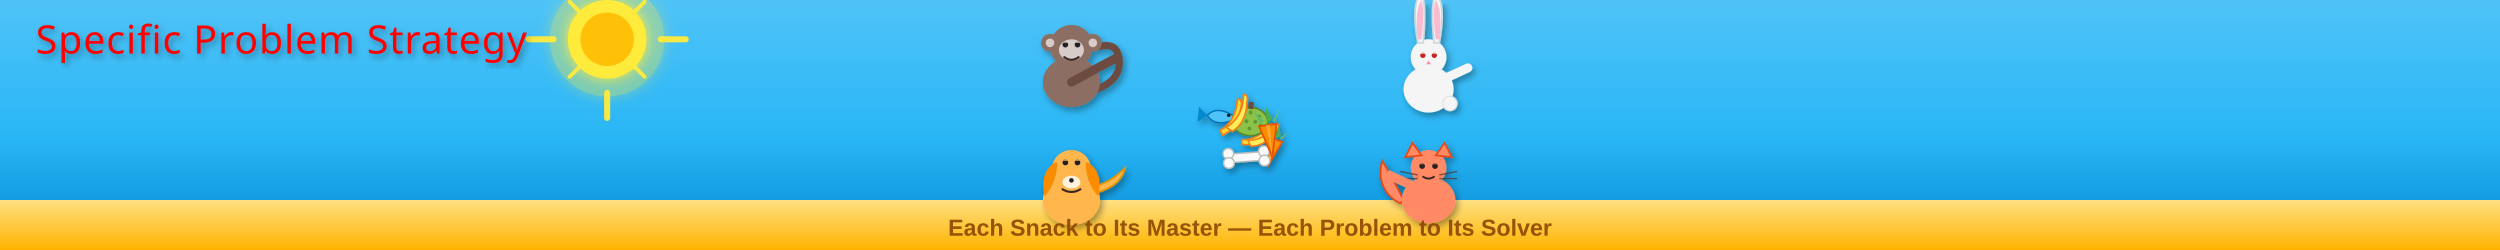
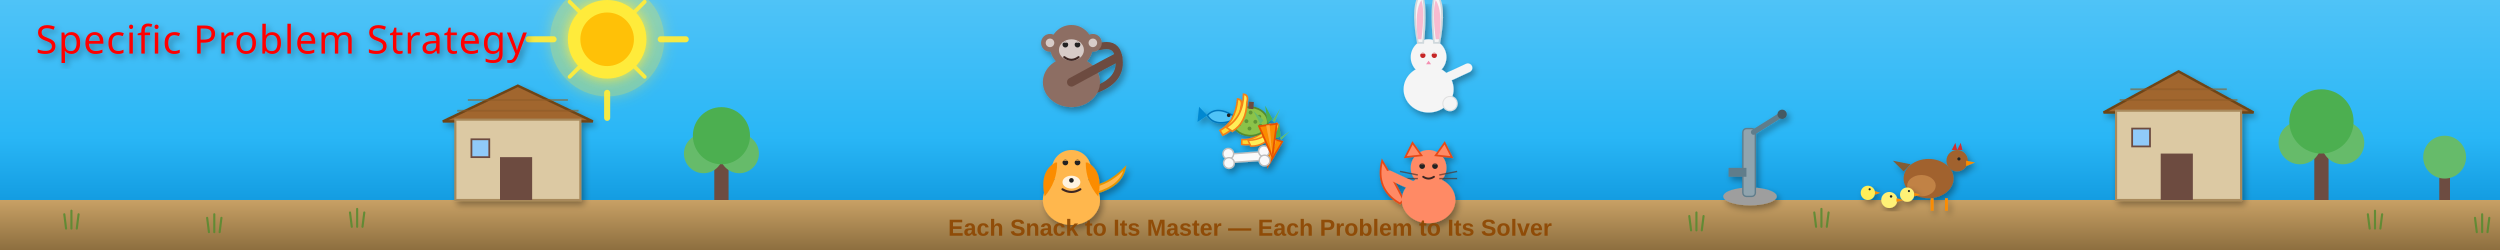
<svg xmlns="http://www.w3.org/2000/svg" width="1400" height="140" viewBox="0 0 1400 140">
  <defs>
    <linearGradient id="sky" x1="0%" y1="0%" x2="0%" y2="100%">
      <stop offset="0%" stop-color="#4fc3f7" />
      <stop offset="55%" stop-color="#29b6f6" />
      <stop offset="100%" stop-color="#0288d1" />
    </linearGradient>
-     <linearGradient id="sand" x1="0%" y1="0%" x2="0%" y2="100%">
-       <stop offset="0%" stop-color="#ffe082" />
-       <stop offset="100%" stop-color="#ffb300" />
+     <linearGradient id="yard" x1="0%" y1="0%" x2="0%" y2="100%">
+       <stop offset="0%" stop-color="#c8a165" />
+       <stop offset="100%" stop-color="#8d6e3f" />
    </linearGradient>
    <filter id="shadow" x="-15%" y="-15%" width="130%" height="130%">
      <feDropShadow dx="1.5" dy="2" stdDeviation="1.8" flood-opacity="0.35" />
    </filter>
    <filter id="sunGlow" x="-50%" y="-50%" width="200%" height="200%">
      <feGaussianBlur stdDeviation="4" result="blur" />
      <feMerge>
        <feMergeNode in="blur" />
        <feMergeNode in="SourceGraphic" />
      </feMerge>
    </filter>
    <filter id="soft" x="-50%" y="-50%" width="200%" height="200%">
      <feGaussianBlur stdDeviation="3.6" />
    </filter>
    <g id="iconBanana">
      <path d="M0,0 Q10,-2 14,-14 Q16,-18 13,-19 Q9,-6 -1,-3 Z" fill="#fdd835" stroke="#f57f17" stroke-width="1" />
      <path d="M6,-1 Q15,-4 18,-16 Q20,-20 17,-21 Q14,-8 3,-4 Z" fill="#ffee58" stroke="#f57f17" stroke-width="1" />
    </g>
    <g id="iconCarrot">
      <path d="M-5,0 L5,0 L0,18 Z" fill="#fb8c00" stroke="#e65100" stroke-width="1" />
      <path d="M-1,0 L1,0 L0,18 Z" fill="#ffb74d" opacity="0.7" />
      <path d="M-4,-1 L-7,-9 L-2,-3 Z" fill="#66bb6a" />
      <path d="M0,-1 L0,-11 L3,-3 Z" fill="#4caf50" />
      <path d="M4,-1 L8,-8 L3,-2 Z" fill="#66bb6a" />
    </g>
    <g id="iconBone">
      <rect x="-10" y="-2.4" width="20" height="4.8" rx="2.2" fill="#fafafa" stroke="#bdbdbd" stroke-width="0.8" />
      <circle cx="-10" cy="-2.6" r="3" fill="#fafafa" stroke="#bdbdbd" stroke-width="0.8" />
      <circle cx="-10" cy="2.6" r="3" fill="#fafafa" stroke="#bdbdbd" stroke-width="0.8" />
      <circle cx="10" cy="-2.6" r="3" fill="#fafafa" stroke="#bdbdbd" stroke-width="0.8" />
      <circle cx="10" cy="2.6" r="3" fill="#fafafa" stroke="#bdbdbd" stroke-width="0.8" />
    </g>
    <g id="iconFish">
      <path d="M-10,0 Q-4,-8 10,0 Q-4,8 -10,0 Z" fill="#4fc3f7" stroke="#0277bd" stroke-width="1" />
      <path d="M-10,0 L-16,-5 L-16,5 Z" fill="#0288d1" />
      <circle cx="4" cy="-1.5" r="1.2" fill="#212121" />
    </g>
    <g id="iconJackfruit">
      <ellipse cx="0" cy="0" rx="10" ry="8" fill="#8bc34a" stroke="#558b2f" stroke-width="1" />
      <g fill="#558b2f" opacity="0.8">
        <circle cx="-5" cy="-3" r="1.1" />
        <circle cx="0" cy="-5" r="1.1" />
        <circle cx="5" cy="-3" r="1.1" />
        <circle cx="-6" cy="2" r="1.1" />
        <circle cx="0" cy="4" r="1.1" />
        <circle cx="6" cy="2" r="1.1" />
        <circle cx="-2" cy="0" r="1.1" />
        <circle cx="3" cy="0" r="1.1" />
      </g>
      <rect x="-1.4" y="-11" width="2.8" height="4" fill="#6d4c41" />
    </g>
  </defs>
  <rect width="1400" height="140" fill="url(#sky)" />
  <g transform="translate(340, 22)">
    <circle r="32" fill="#ffeb3b" opacity="0.35" filter="url(#sunGlow)">
      <animate attributeName="r" values="28;38;28" dur="2s" repeatCount="indefinite" />
      <animate attributeName="opacity" values="0.25;0.55;0.25" dur="2s" repeatCount="indefinite" />
    </circle>
    <g stroke="#ffeb3b" stroke-linecap="round" opacity="0.95">
      <line x1="0" y1="-30" x2="0" y2="-44" stroke-width="3.4">
        <animate attributeName="y2" values="-40;-52;-40" dur="1.5s" repeatCount="indefinite" />
        <animate attributeName="stroke-width" values="3;5;3" dur="1.5s" repeatCount="indefinite" />
      </line>
      <line x1="30" y1="0" x2="44" y2="0" stroke-width="3.4">
        <animate attributeName="x2" values="40;52;40" dur="1.4s" repeatCount="indefinite" />
        <animate attributeName="stroke-width" values="3;5;3" dur="1.4s" repeatCount="indefinite" />
      </line>
      <line x1="0" y1="30" x2="0" y2="44" stroke-width="3.4">
        <animate attributeName="y2" values="40;52;40" dur="1.6s" repeatCount="indefinite" />
        <animate attributeName="stroke-width" values="3;5;3" dur="1.6s" repeatCount="indefinite" />
      </line>
      <line x1="-30" y1="0" x2="-44" y2="0" stroke-width="3.4">
        <animate attributeName="x2" values="-40;-52;-40" dur="1.5s" repeatCount="indefinite" />
        <animate attributeName="stroke-width" values="3;5;3" dur="1.5s" repeatCount="indefinite" />
      </line>
      <line x1="15" y1="-15" x2="21" y2="-21" stroke-width="2.2">
        <animate attributeName="x2" values="19;26;19" dur="1.3s" repeatCount="indefinite" />
        <animate attributeName="y2" values="-19;-26;-19" dur="1.3s" repeatCount="indefinite" />
        <animate attributeName="stroke-width" values="1.8;3;1.8" dur="1.3s" repeatCount="indefinite" />
      </line>
      <line x1="15" y1="15" x2="21" y2="21" stroke-width="2.2">
        <animate attributeName="x2" values="19;26;19" dur="1.7s" repeatCount="indefinite" />
        <animate attributeName="y2" values="19;26;19" dur="1.7s" repeatCount="indefinite" />
        <animate attributeName="stroke-width" values="1.8;3;1.8" dur="1.7s" repeatCount="indefinite" />
      </line>
      <line x1="-15" y1="15" x2="-21" y2="21" stroke-width="2.2">
        <animate attributeName="x2" values="-19;-26;-19" dur="1.4s" repeatCount="indefinite" />
        <animate attributeName="y2" values="19;26;19" dur="1.4s" repeatCount="indefinite" />
        <animate attributeName="stroke-width" values="1.8;3;1.8" dur="1.4s" repeatCount="indefinite" />
      </line>
      <line x1="-15" y1="-15" x2="-21" y2="-21" stroke-width="2.2">
        <animate attributeName="x2" values="-19;-26;-19" dur="1.8s" repeatCount="indefinite" />
        <animate attributeName="y2" values="-19;-26;-19" dur="1.8s" repeatCount="indefinite" />
        <animate attributeName="stroke-width" values="1.8;3;1.8" dur="1.8s" repeatCount="indefinite" />
      </line>
    </g>
    <circle r="22" fill="#ffeb3b" filter="url(#sunGlow)">
      <animate attributeName="r" values="20;26;20" dur="2s" repeatCount="indefinite" />
    </circle>
    <circle r="15" fill="#ffc107">
      <animate attributeName="r" values="13;18;13" dur="2s" repeatCount="indefinite" />
    </circle>
  </g>
-   <rect x="0" y="112" width="1400" height="28" fill="url(#sand)" />
+   <rect x="0" y="112" width="1400" height="28" fill="url(#yard)" />
+   <g stroke="#558b2f" stroke-width="1.2" stroke-linecap="round" opacity="0.85">
+     <g transform="translate(40,124)">
+       <line x1="-3" y1="4" x2="-4" y2="-4" />
+       <line x1="0" y1="4" x2="0" y2="-6" />
+       <line x1="3" y1="4" x2="4" y2="-4" />
+     </g>
+     <g transform="translate(120,126)">
+       <line x1="-3" y1="4" x2="-4" y2="-4" />
+       <line x1="0" y1="4" x2="0" y2="-6" />
+       <line x1="3" y1="4" x2="4" y2="-4" />
+     </g>
+     <g transform="translate(200,123)">
+       <line x1="-3" y1="4" x2="-4" y2="-4" />
+       <line x1="0" y1="4" x2="0" y2="-6" />
+       <line x1="3" y1="4" x2="4" y2="-4" />
+     </g>
+     <g transform="translate(950,125)">
+       <line x1="-3" y1="4" x2="-4" y2="-4" />
+       <line x1="0" y1="4" x2="0" y2="-6" />
+       <line x1="3" y1="4" x2="4" y2="-4" />
+     </g>
+     <g transform="translate(1020,123)">
+       <line x1="-3" y1="4" x2="-4" y2="-4" />
+       <line x1="0" y1="4" x2="0" y2="-6" />
+       <line x1="3" y1="4" x2="4" y2="-4" />
+     </g>
+     <g transform="translate(1330,124)">
+       <line x1="-3" y1="4" x2="-4" y2="-4" />
+       <line x1="0" y1="4" x2="0" y2="-6" />
+       <line x1="3" y1="4" x2="4" y2="-4" />
+     </g>
+     <g transform="translate(1390,126)">
+       <line x1="-3" y1="4" x2="-4" y2="-4" />
+       <line x1="0" y1="4" x2="0" y2="-6" />
+       <line x1="3" y1="4" x2="4" y2="-4" />
+     </g>
+   </g>
+   <g id="villageLeft">
+     <g filter="url(#shadow)">
+       <path d="M248,68 L290,48 L332,68 Z" fill="#a1662f" stroke="#6d4419" stroke-width="1.4" />
+       <g stroke="#8d5a24" stroke-width="1" opacity="0.6">
+         <line x1="256" y1="62" x2="324" y2="62" />
+         <line x1="262" y1="56" x2="318" y2="56" />
+       </g>
+       <rect x="255" y="67" width="70" height="45" fill="#dcc9a3" stroke="#a98a5c" stroke-width="1.2" />
+       <rect x="280" y="88" width="18" height="24" fill="#6d4c41" />
+       <rect x="264" y="78" width="10" height="10" fill="#90caf9" stroke="#6d4c41" stroke-width="1" />
+     </g>
+     <g transform="translate(404,112)">
+       <animateTransform attributeName="transform" type="rotate" values="-2;2;-2" dur="4.2s" repeatCount="indefinite" additive="sum" />
+       <rect x="-4" y="-22" width="8" height="22" fill="#6d4c41" />
+       <circle cx="-10" cy="-26" r="11" fill="#66bb6a" />
+       <circle cx="10" cy="-26" r="11" fill="#66bb6a" />
+       <circle cx="0" cy="-36" r="16" fill="#4caf50" />
+     </g>
+   </g>
+   <g id="villageRight">
+     <g filter="url(#shadow)">
+       <ellipse cx="980" cy="110" rx="15" ry="5" fill="#9e9e9e" />
+       <rect x="976" y="72" width="7" height="38" rx="2" fill="#90a4ae" stroke="#607d8b" stroke-width="0.8" />
+       <rect x="968" y="94" width="10" height="5" fill="#607d8b" />
+       <line x1="982" y1="74" x2="998" y2="64" stroke="#607d8b" stroke-width="3" stroke-linecap="round" />
+       <circle cx="998" cy="64" r="2.6" fill="#455a64" />
+       <circle cx="972" cy="100" r="1.6" fill="#4fc3f7" opacity="0">
+         <animate attributeName="cy" values="100;112;112" keyTimes="0;0.6;1" dur="2.2s" repeatCount="indefinite" />
+         <animate attributeName="opacity" values="0;1;0" keyTimes="0;0.15;0.6" dur="2.2s" repeatCount="indefinite" />
+       </circle>
+     </g>
+     <g filter="url(#shadow)">
+       <path d="M1066,96 L1060,90 L1070,92 Z" fill="#8d5524" opacity="0.9" />
+       <ellipse cx="1080" cy="100" rx="14" ry="11" fill="#a1622f" />
+       <ellipse cx="1076" cy="104" rx="8" ry="6" fill="#c98a4b" opacity="0.8" />
+       <circle cx="1096" cy="90" r="6" fill="#a1622f" />
+       <path d="M1093,84 L1095,80 L1096,84 L1098,80 L1099,84 Z" fill="#d32f2f" />
+       <path d="M1101,90 L1106,91 L1101,93 Z" fill="#fb8c00" />
+       <circle cx="1097" cy="89" r="0.9" fill="#212121" />
+       <line x1="1082" y1="111" x2="1082" y2="118" stroke="#fb8c00" stroke-width="1.6" />
+       <line x1="1090" y1="111" x2="1090" y2="118" stroke="#fb8c00" stroke-width="1.6" />
+     </g>
+     <g filter="url(#shadow)">
+       <g transform="translate(1058,112)">
+         <animateTransform attributeName="transform" type="translate" values="1058,112;1058,109;1058,112" dur="0.8s" repeatCount="indefinite" />
+         <circle r="4.5" fill="#fff176" />
+         <path d="M4,-1 L8,0 L4,1 Z" fill="#fb8c00" />
+         <circle cx="1" cy="-2" r="0.7" fill="#212121" />
+       </g>
+       <g transform="translate(1046,108)">
+         <animateTransform attributeName="transform" type="translate" values="1046,108;1046,104;1046,108" dur="1s" repeatCount="indefinite" />
+         <circle r="4" fill="#ffee58" />
+         <path d="M4,-1 L7,0 L4,1 Z" fill="#fb8c00" />
+         <circle cx="1" cy="-2" r="0.6" fill="#212121" />
+       </g>
+       <g transform="translate(1068,109)">
+         <animateTransform attributeName="transform" type="translate" values="1068,109;1068,105;1068,109" dur="0.9s" repeatCount="indefinite" />
+         <circle r="4" fill="#fff176" />
+         <path d="M4,-1 L7,0 L4,1 Z" fill="#fb8c00" />
+         <circle cx="1" cy="-2" r="0.6" fill="#212121" />
+       </g>
+     </g>
+     <g filter="url(#shadow)">
+       <path d="M1178,63 L1220,40 L1262,63 Z" fill="#a1662f" stroke="#6d4419" stroke-width="1.4" />
+       <g stroke="#8d5a24" stroke-width="1" opacity="0.6">
+         <line x1="1187" y1="56" x2="1253" y2="56" />
+         <line x1="1193" y1="50" x2="1247" y2="50" />
+       </g>
+       <rect x="1185" y="62" width="70" height="50" fill="#dcc9a3" stroke="#a98a5c" stroke-width="1.2" />
+       <rect x="1210" y="86" width="18" height="26" fill="#6d4c41" />
+       <rect x="1194" y="72" width="10" height="10" fill="#90caf9" stroke="#6d4c41" stroke-width="1" />
+     </g>
+     <g transform="translate(1300,112)">
+       <animateTransform attributeName="transform" type="rotate" values="2;-2;2" dur="3.8s" repeatCount="indefinite" additive="sum" />
+       <rect x="-4" y="-27" width="8" height="27" fill="#6d4c41" />
+       <circle cx="-12" cy="-32" r="12" fill="#66bb6a" />
+       <circle cx="12" cy="-32" r="12" fill="#66bb6a" />
+       <circle cx="0" cy="-44" r="18" fill="#4caf50" />
+     </g>
+     <g transform="translate(1369,112)">
+       <animateTransform attributeName="transform" type="rotate" values="-3;3;-3" dur="4.6s" repeatCount="indefinite" additive="sum" />
+       <rect x="-3" y="-17" width="6" height="17" fill="#6d4c41" />
+       <circle cx="0" cy="-24" r="12" fill="#66bb6a" />
+     </g>
+   </g>
  <g filter="url(#shadow)">
    <text x="20" y="30" font-family="Impact, Arial Black, sans-serif" font-size="22" font-weight="300" fill="RED" letter-spacing="0.5">Specific Problem Strategy</text>
  </g>
  <g transform="translate(700,72)" filter="url(#shadow)">
    <g>
      <animate attributeName="opacity" keyTimes="0;0.2;0.32;0.4;1" values="1;1;1;0;0" dur="5s" repeatCount="indefinite" />
      <use href="#iconBanana" x="-6" y="10" transform="rotate(20 -6 10) scale(0.85)" />
      <use href="#iconCarrot" x="16" y="8" transform="rotate(15 16 8) scale(0.85)" />
      <use href="#iconBone" x="-2" y="16" transform="rotate(-4 -2 16)" />
      <use href="#iconFish" x="-18" y="-8" transform="rotate(6 -18 -8) scale(0.85)" />
    </g>
    <g>
      <use href="#iconJackfruit" x="0" y="-4" transform="rotate(4 0 -4)" />
      <use href="#iconBanana" x="-16" y="4" transform="rotate(-12 -16 4) scale(0.95)" />
      <use href="#iconCarrot" x="10" y="-2" transform="rotate(-8 10 -2)" />
    </g>
  </g>
  <g transform="translate(600,40)">
    <g>
      <animateTransform attributeName="transform" type="translate" additive="sum" keyTimes="0;0.2;0.4;0.55;0.7;1" values="0,0;0,0;55,18;55,18;0,0;0,0" dur="5s" repeatCount="indefinite" />
      <g>
        <animateTransform attributeName="transform" type="translate" additive="sum" keyTimes="0;0.05;0.1;0.15;0.2;0.4;0.55;0.7;0.73;0.76;0.79;0.82;0.85;1" values="0,0;0,-2;0,0;0,-2;0,0;0,0;0,0;0,0;0,-4;0,2;0,-4;0,2;0,0;0,0" dur="5s" repeatCount="indefinite" />
        <g filter="url(#shadow)">
          <path d="M14,10 Q30,4 26,-10 Q24,-16 16,-14" fill="none" stroke="#6d4c41" stroke-width="4" stroke-linecap="round" />
          <ellipse cx="0" cy="6" rx="16" ry="14" fill="#8d6e63" />
          <circle cx="0" cy="-14" r="12" fill="#8d6e63" />
          <ellipse cx="0" cy="-12" rx="7" ry="6" fill="#d7ccc8" />
          <g>
            <animateTransform attributeName="transform" type="rotate" values="-6;6;-6" dur="1.6s" repeatCount="indefinite" transform-origin="-12 -16" />
            <circle cx="-12" cy="-16" r="5" fill="#8d6e63" />
            <circle cx="-12" cy="-16" r="2.4" fill="#d7ccc8" />
          </g>
          <g>
            <animateTransform attributeName="transform" type="rotate" values="6;-6;6" dur="1.6s" repeatCount="indefinite" transform-origin="12 -16" />
            <circle cx="12" cy="-16" r="5" fill="#8d6e63" />
            <circle cx="12" cy="-16" r="2.4" fill="#d7ccc8" />
          </g>
          <circle cx="-3.4" cy="-15" r="1.6" fill="#212121" />
          <circle cx="3.4" cy="-15" r="1.6" fill="#212121" />
          <g fill="#d7ccc8">
            <ellipse cx="-3.4" cy="-16.2" rx="1.9" ry="0.2">
              <animate attributeName="ry" keyTimes="0;0.46;0.5;0.54;1" values="0.2;0.2;2;0.2;0.2" dur="3.4s" repeatCount="indefinite" />
            </ellipse>
            <ellipse cx="3.4" cy="-16.2" rx="1.9" ry="0.2">
              <animate attributeName="ry" keyTimes="0;0.46;0.5;0.54;1" values="0.2;0.2;2;0.2;0.2" dur="3.4s" repeatCount="indefinite" />
            </ellipse>
          </g>
          <path d="M-4,-8 Q0,-5 4,-8" fill="none" stroke="#3e2723" stroke-width="1.2" stroke-linecap="round" />
          <ellipse cx="0" cy="-7" rx="2.4" ry="1.4" fill="#f48fb1" opacity="0">
            <animate attributeName="opacity" keyTimes="0;0.65;0.7;0.73;0.76;0.79;0.82;0.85;0.9;1" values="0;0;1;1;1;1;1;1;0;0" dur="5s" repeatCount="indefinite" />
          </ellipse>
          <path d="M0,6 Q22,-6 26,-8" fill="none" stroke="#6d4c41" stroke-width="5" stroke-linecap="round" />
          <use href="#iconBanana" x="26" y="-10" transform="rotate(-15 26 -10)" opacity="0">
            <animate attributeName="opacity" keyTimes="0;0.4;0.45;1" values="0;0;1;1" dur="5s" repeatCount="indefinite" />
          </use>
        </g>
      </g>
    </g>
  </g>
  <g transform="translate(800,42)">
    <g>
      <animateTransform attributeName="transform" type="translate" additive="sum" keyTimes="0;0.2;0.4;0.55;0.7;1" values="0,0;0,0;-55,17;-55,17;0,0;0,0" dur="5s" repeatCount="indefinite" />
      <g>
        <animateTransform attributeName="transform" type="translate" additive="sum" keyTimes="0;0.05;0.1;0.15;0.2;0.4;0.55;0.7;0.73;0.76;0.79;0.82;0.85;1" values="0,0;0,-2;0,0;0,-2;0,0;0,0;0,0;0,0;0,-4;0,2;0,-4;0,2;0,0;0,0" dur="5s" repeatCount="indefinite" />
        <g filter="url(#shadow)">
          <ellipse cx="0" cy="8" rx="14" ry="13" fill="#f5f5f5" />
          <circle cx="0" cy="-10" r="10" fill="#f5f5f5" />
          <g>
            <animateTransform attributeName="transform" type="rotate" values="-8;8;-8" dur="1.1s" repeatCount="indefinite" transform-origin="-6 -18" />
            <path d="M-6,-18 Q-10,-40 -4,-46 Q-1,-40 -3,-18 Z" fill="#f5f5f5" stroke="#cfd8dc" stroke-width="1" />
            <path d="M-6,-20 Q-8,-36 -4,-42 Q-2,-36 -4,-20 Z" fill="#f8bbd0" />
          </g>
          <g>
            <animateTransform attributeName="transform" type="rotate" values="8;-8;8" dur="1.1s" repeatCount="indefinite" transform-origin="6 -18" />
            <path d="M6,-18 Q10,-40 4,-46 Q1,-40 3,-18 Z" fill="#f5f5f5" stroke="#cfd8dc" stroke-width="1" />
            <path d="M6,-20 Q8,-36 4,-42 Q2,-36 4,-20 Z" fill="#f8bbd0" />
          </g>
          <circle cx="-3.2" cy="-11" r="1.5" fill="#c62828" />
          <circle cx="3.2" cy="-11" r="1.5" fill="#c62828" />
          <g fill="#f5f5f5">
            <ellipse cx="-3.2" cy="-12.2" rx="1.8" ry="0.2">
              <animate attributeName="ry" keyTimes="0;0.46;0.5;0.54;1" values="0.2;0.2;2;0.2;0.2" dur="3s" repeatCount="indefinite" />
            </ellipse>
            <ellipse cx="3.2" cy="-12.2" rx="1.8" ry="0.2">
              <animate attributeName="ry" keyTimes="0;0.46;0.5;0.54;1" values="0.2;0.2;2;0.2;0.2" dur="3s" repeatCount="indefinite" />
            </ellipse>
          </g>
          <path d="M0,-8 L-1.4,-6 L1.4,-6 Z" fill="#f48fb1" />
          <ellipse cx="0" cy="-3.5" rx="2" ry="1.2" fill="#f48fb1" opacity="0">
            <animate attributeName="opacity" keyTimes="0;0.65;0.7;0.73;0.76;0.79;0.82;0.85;0.9;1" values="0;0;1;1;1;1;1;1;0;0" dur="5s" repeatCount="indefinite" />
          </ellipse>
          <circle cx="12" cy="16" r="4" fill="#f5f5f5" stroke="#e0e0e0" stroke-width="0.6" />
          <path d="M0,6 Q18,-2 22,-4" fill="none" stroke="#f5f5f5" stroke-width="5" stroke-linecap="round" />
          <use href="#iconCarrot" x="24" y="-8" transform="rotate(10 24 -8)" opacity="0">
            <animate attributeName="opacity" keyTimes="0;0.4;0.45;1" values="0;0;1;1" dur="5s" repeatCount="indefinite" />
          </use>
        </g>
      </g>
    </g>
  </g>
  <g transform="translate(600,104)">
    <g>
      <animateTransform attributeName="transform" type="translate" additive="sum" keyTimes="0;0.2;0.4;0.55;0.7;1" values="0,0;0,0;55,-17;55,-17;0,0;0,0" dur="5s" repeatCount="indefinite" />
      <g>
        <animateTransform attributeName="transform" type="translate" additive="sum" keyTimes="0;0.05;0.1;0.15;0.2;0.4;0.55;0.7;0.73;0.76;0.79;0.82;0.85;1" values="0,0;0,-2;0,0;0,-2;0,0;0,0;0,0;0,0;0,-4;0,2;0,-4;0,2;0,0;0,0" dur="5s" repeatCount="indefinite" />
        <g filter="url(#shadow)">
          <g>
            <animateTransform attributeName="transform" type="rotate" values="-18;18;-18" dur="0.6s" repeatCount="indefinite" transform-origin="14 4" />
            <path d="M14,4 Q28,0 30,-10 Q22,-2 14,0 Z" fill="#ffb74d" stroke="#e59400" stroke-width="1" />
          </g>
          <ellipse cx="0" cy="8" rx="16" ry="14" fill="#ffb74d" />
          <circle cx="0" cy="-9" r="11" fill="#ffb74d" />
          <ellipse cx="0" cy="-2" rx="5" ry="3.6" fill="#fff3e0" />
          <circle cx="0" cy="-3" r="1.3" fill="#212121" />
          <g>
            <animateTransform attributeName="transform" type="rotate" values="-10;10;-10" dur="1.4s" repeatCount="indefinite" transform-origin="-9 -13" />
            <path d="M-9,-13 Q-18,-8 -15,6 Q-8,-2 -8,-13 Z" fill="#fb8c00" />
          </g>
          <g>
            <animateTransform attributeName="transform" type="rotate" values="10;-10;10" dur="1.4s" repeatCount="indefinite" transform-origin="9 -13" />
            <path d="M9,-13 Q18,-8 15,6 Q8,-2 8,-13 Z" fill="#fb8c00" />
          </g>
          <circle cx="-3.4" cy="-13" r="1.6" fill="#212121" />
          <circle cx="3.4" cy="-13" r="1.6" fill="#212121" />
          <g fill="#ffb74d">
            <ellipse cx="-3.4" cy="-14.2" rx="1.9" ry="0.2">
              <animate attributeName="ry" keyTimes="0;0.46;0.5;0.54;1" values="0.2;0.2;2;0.2;0.2" dur="2.8s" repeatCount="indefinite" />
            </ellipse>
            <ellipse cx="3.4" cy="-14.2" rx="1.9" ry="0.2">
              <animate attributeName="ry" keyTimes="0;0.46;0.5;0.54;1" values="0.2;0.2;2;0.2;0.2" dur="2.8s" repeatCount="indefinite" />
            </ellipse>
          </g>
          <path d="M-5,2 Q0,5 5,2" fill="none" stroke="#3e2723" stroke-width="1.2" stroke-linecap="round" />
          <path d="M0,2 Q1,10 0,14" fill="none" stroke="#f06292" stroke-width="3" stroke-linecap="round" opacity="0">
            <animate attributeName="opacity" keyTimes="0;0.65;0.7;0.73;0.76;0.79;0.82;0.85;0.9;1" values="0;0;1;1;1;1;1;1;0;0" dur="5s" repeatCount="indefinite" />
          </path>
          <use href="#iconBone" x="0" y="-3" transform="rotate(-4 0 -3)" opacity="0">
            <animate attributeName="opacity" keyTimes="0;0.4;0.45;1" values="0;0;1;1" dur="5s" repeatCount="indefinite" />
          </use>
        </g>
      </g>
    </g>
  </g>
  <g transform="translate(800,104)">
    <g>
      <animateTransform attributeName="transform" type="translate" additive="sum" keyTimes="0;0.2;0.4;0.55;0.7;1" values="0,0;0,0;-55,-17;-55,-17;0,0;0,0" dur="5s" repeatCount="indefinite" />
      <g>
        <animateTransform attributeName="transform" type="translate" additive="sum" keyTimes="0;0.05;0.1;0.15;0.2;0.4;0.55;0.7;0.73;0.76;0.79;0.82;0.85;1" values="0,0;0,-2;0,0;0,-2;0,0;0,0;0,0;0,0;0,-4;0,2;0,-4;0,2;0,0;0,0" dur="5s" repeatCount="indefinite" />
        <g filter="url(#shadow)">
          <g>
            <animateTransform attributeName="transform" type="rotate" values="-8;8;-8" dur="2s" repeatCount="indefinite" transform-origin="-18 -6" />
            <path d="M-16,10 Q-30,2 -26,-14 Q-20,-4 -14,8 Z" fill="#ff8a65" stroke="#e64a19" stroke-width="1" />
          </g>
          <ellipse cx="0" cy="8" rx="15" ry="13" fill="#ff8a65" />
          <circle cx="0" cy="-10" r="10" fill="#ff8a65" />
          <g>
            <animateTransform attributeName="transform" type="rotate" values="-5;5;-5" dur="1.3s" repeatCount="indefinite" transform-origin="-9 -18" />
            <path d="M-13,-16 L-9,-24 L-4,-17 Z" fill="#ff8a65" stroke="#e64a19" stroke-width="1" />
          </g>
          <g>
            <animateTransform attributeName="transform" type="rotate" values="5;-5;5" dur="1.3s" repeatCount="indefinite" transform-origin="9 -18" />
            <path d="M13,-16 L9,-24 L4,-17 Z" fill="#ff8a65" stroke="#e64a19" stroke-width="1" />
          </g>
          <circle cx="-3.6" cy="-11" r="1.6" fill="#212121" />
          <circle cx="3.6" cy="-11" r="1.6" fill="#212121" />
          <g fill="#ff8a65">
            <ellipse cx="-3.6" cy="-12.2" rx="1.9" ry="0.2">
              <animate attributeName="ry" keyTimes="0;0.46;0.5;0.54;1" values="0.2;0.2;2;0.2;0.2" dur="3.2s" repeatCount="indefinite" />
            </ellipse>
            <ellipse cx="3.6" cy="-12.2" rx="1.9" ry="0.2">
              <animate attributeName="ry" keyTimes="0;0.46;0.5;0.54;1" values="0.2;0.2;2;0.2;0.2" dur="3.2s" repeatCount="indefinite" />
            </ellipse>
          </g>
          <g stroke="#4e342e" stroke-width="0.8" opacity="0.7">
            <line x1="-6" y1="-6" x2="-16" y2="-8" />
            <line x1="-6" y1="-4" x2="-16" y2="-4" />
            <line x1="6" y1="-6" x2="16" y2="-8" />
            <line x1="6" y1="-4" x2="16" y2="-4" />
          </g>
          <path d="M-3,-5 Q0,-3 3,-5" fill="none" stroke="#3e2723" stroke-width="1.1" stroke-linecap="round" />
          <ellipse cx="0" cy="-4" rx="2" ry="1.2" fill="#f48fb1" opacity="0">
            <animate attributeName="opacity" keyTimes="0;0.65;0.7;0.73;0.76;0.79;0.82;0.85;0.9;1" values="0;0;1;1;1;1;1;1;0;0" dur="5s" repeatCount="indefinite" />
          </ellipse>
          <path d="M0,4 Q-18,-4 -22,-6" fill="none" stroke="#ff8a65" stroke-width="5" stroke-linecap="round" />
          <use href="#iconFish" x="-24" y="-8" transform="rotate(-15 -24 -8) scale(-1,1)" opacity="0">
            <animate attributeName="opacity" keyTimes="0;0.4;0.45;1" values="0;0;1;1" dur="5s" repeatCount="indefinite" />
          </use>
        </g>
      </g>
    </g>
  </g>
  <g transform="translate(700,72)" opacity="0">
    <animate attributeName="opacity" keyTimes="0;0.32;0.4;0.55;0.65;1" values="0;0;0.72;0.72;0;0" dur="5s" repeatCount="indefinite" />
    <g filter="url(#soft)">
      <animateTransform attributeName="transform" type="translate" additive="sum" keyTimes="0;0.32;0.36;0.4;0.44;0.48;0.52;0.55;1" values="0,0;0,0;3,-2;-3,2;2,-3;-2,3;-3,-2;0,0;0,0" dur="5s" repeatCount="indefinite" />
      <circle cx="-14" cy="-6" r="26" fill="#9e9e9e" opacity="0.65" />
      <circle cx="12" cy="-4" r="30" fill="#eceff1" opacity="0.6" />
      <circle cx="0" cy="8" r="28" fill="#78909c" opacity="0.6" />
      <circle cx="-8" cy="10" r="20" fill="#e0e0e0" opacity="0.6" />
      <circle cx="16" cy="10" r="19" fill="#cfd8dc" opacity="0.55" />
      <circle cx="-20" cy="4" r="18" fill="#b0bec5" opacity="0.55" />
      <circle cx="22" cy="-8" r="17" fill="#90a4ae" opacity="0.55" />
      <circle cx="4" cy="-16" r="16" fill="#cfd8dc" opacity="0.5" />
    </g>
    <g stroke="#fff9c4" stroke-width="2" stroke-linecap="round" opacity="0.75">
      <line x1="-30" y1="-4" x2="-42" y2="-10" />
      <line x1="30" y1="-2" x2="44" y2="-8" />
      <line x1="-4" y1="-30" x2="-8" y2="-42" />
      <line x1="6" y1="28" x2="10" y2="40" />
    </g>
  </g>
  <text x="700" y="132" font-family="Arial, sans-serif" font-size="13" font-weight="bold" fill="#8d4600" text-anchor="middle" opacity="0.9">Each Snack to Its Master — Each Problem to Its Solver</text>
</svg>
